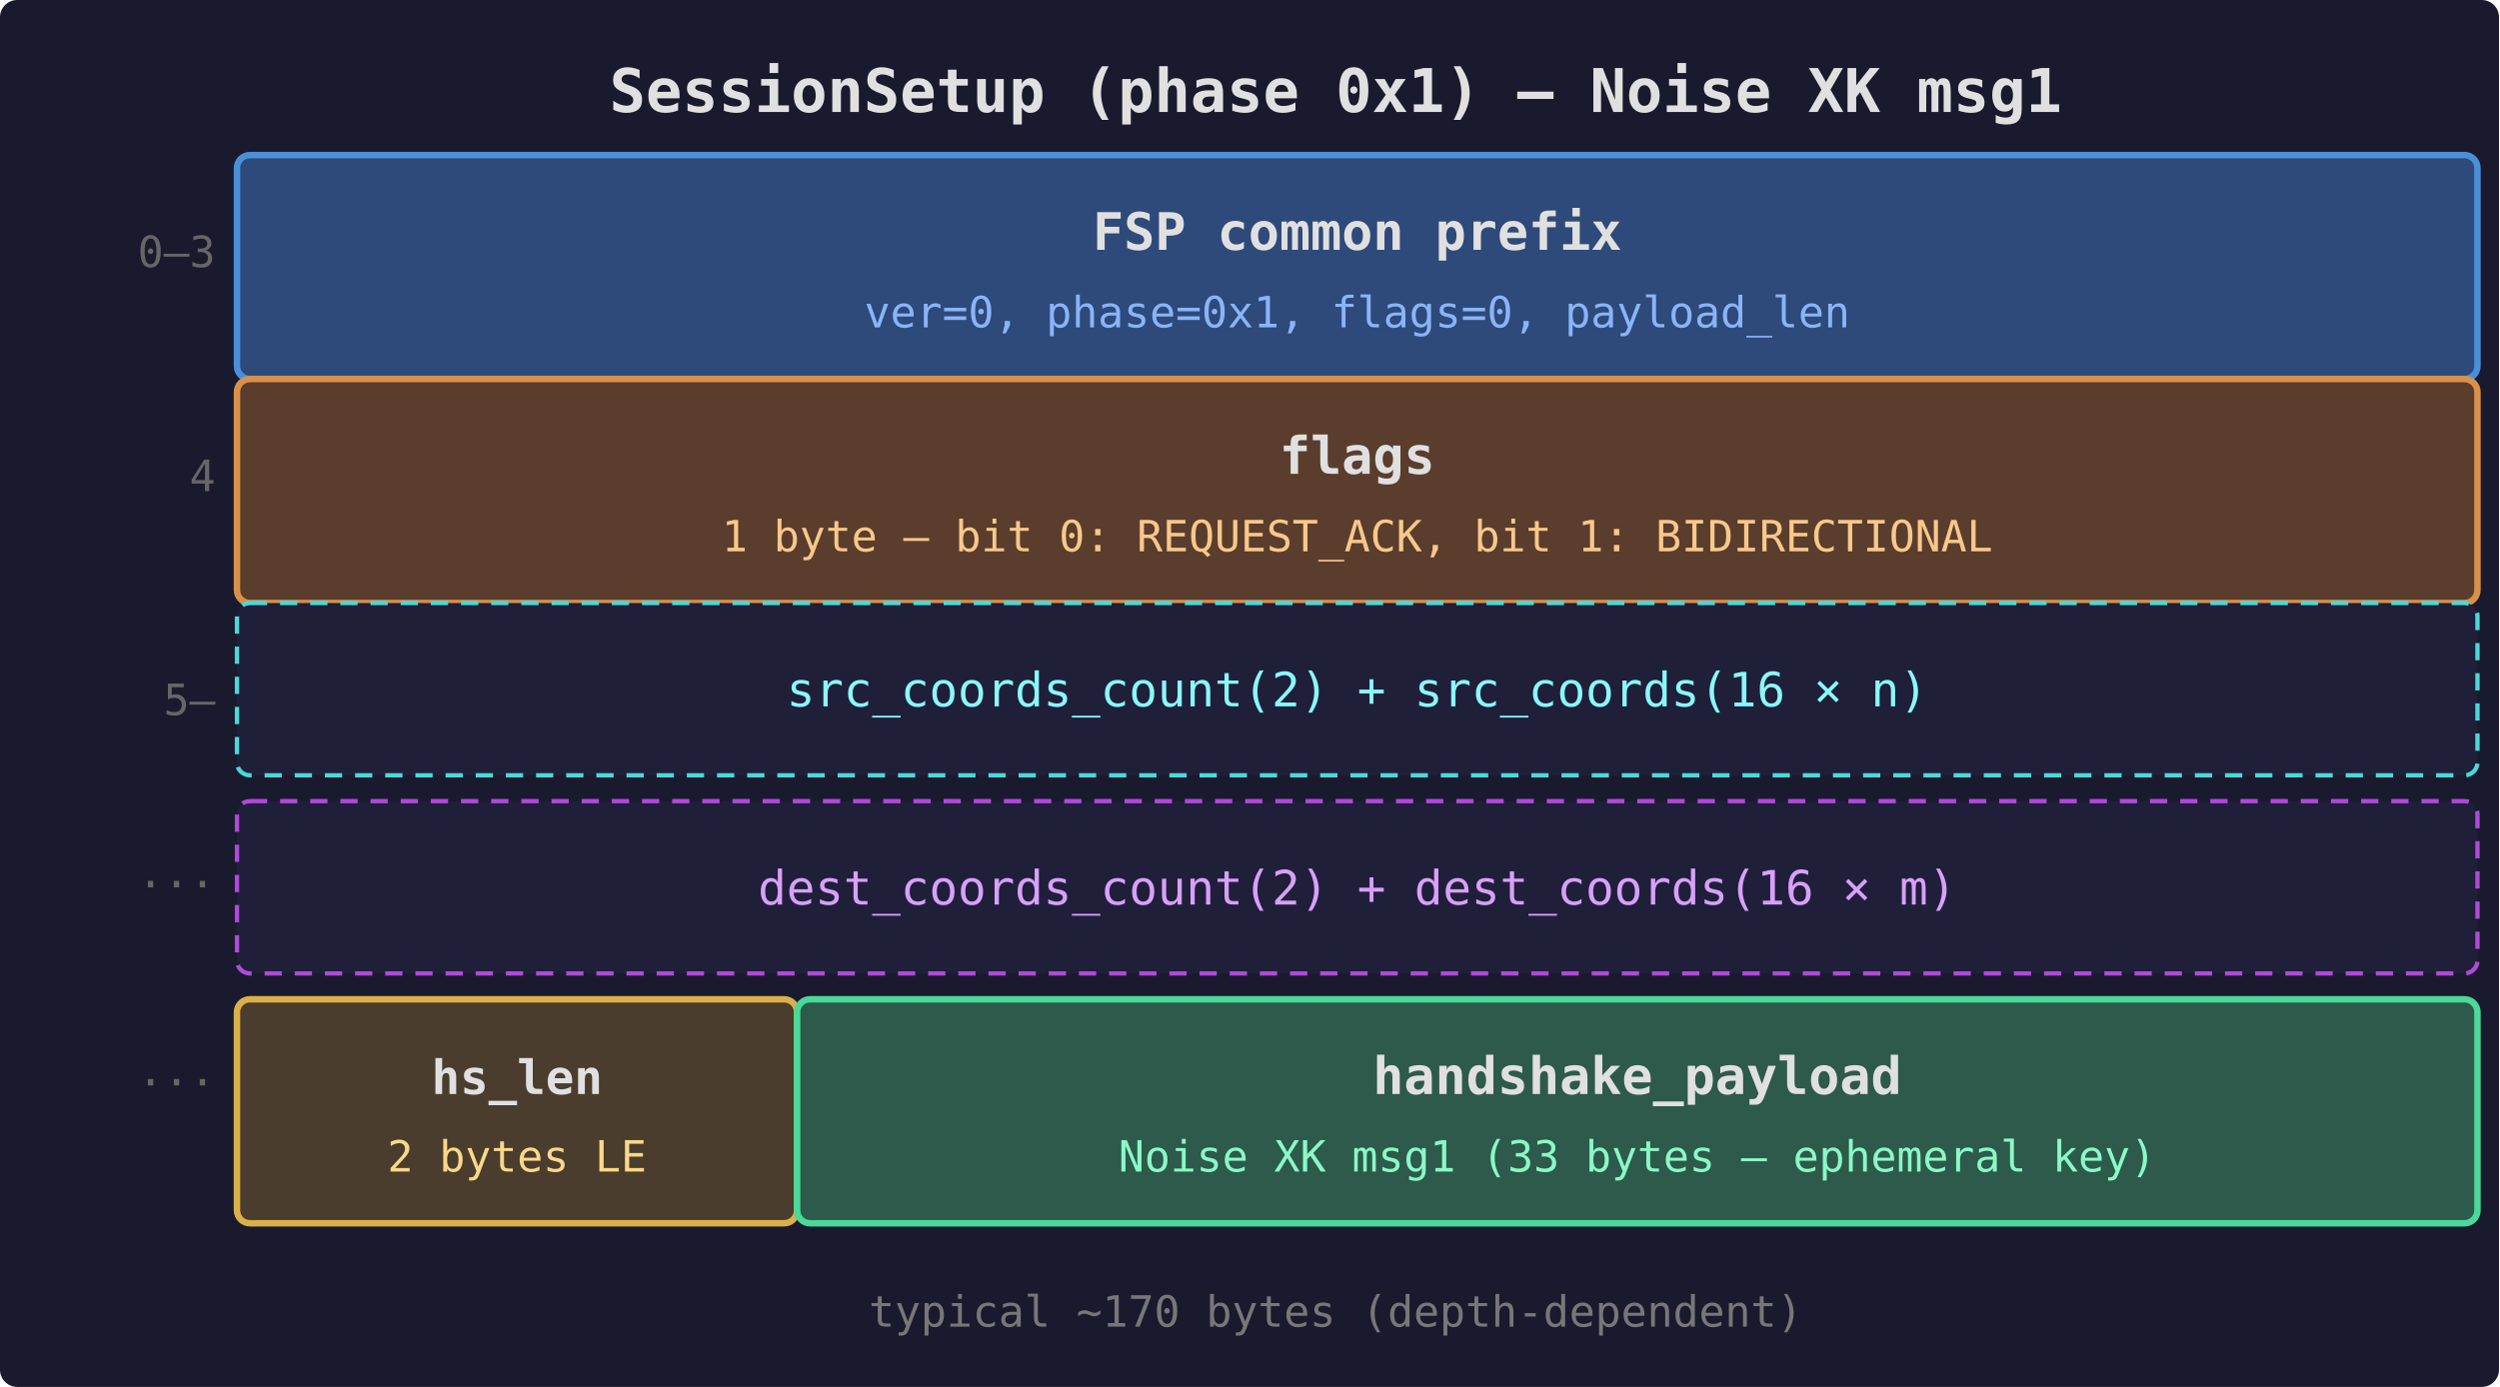
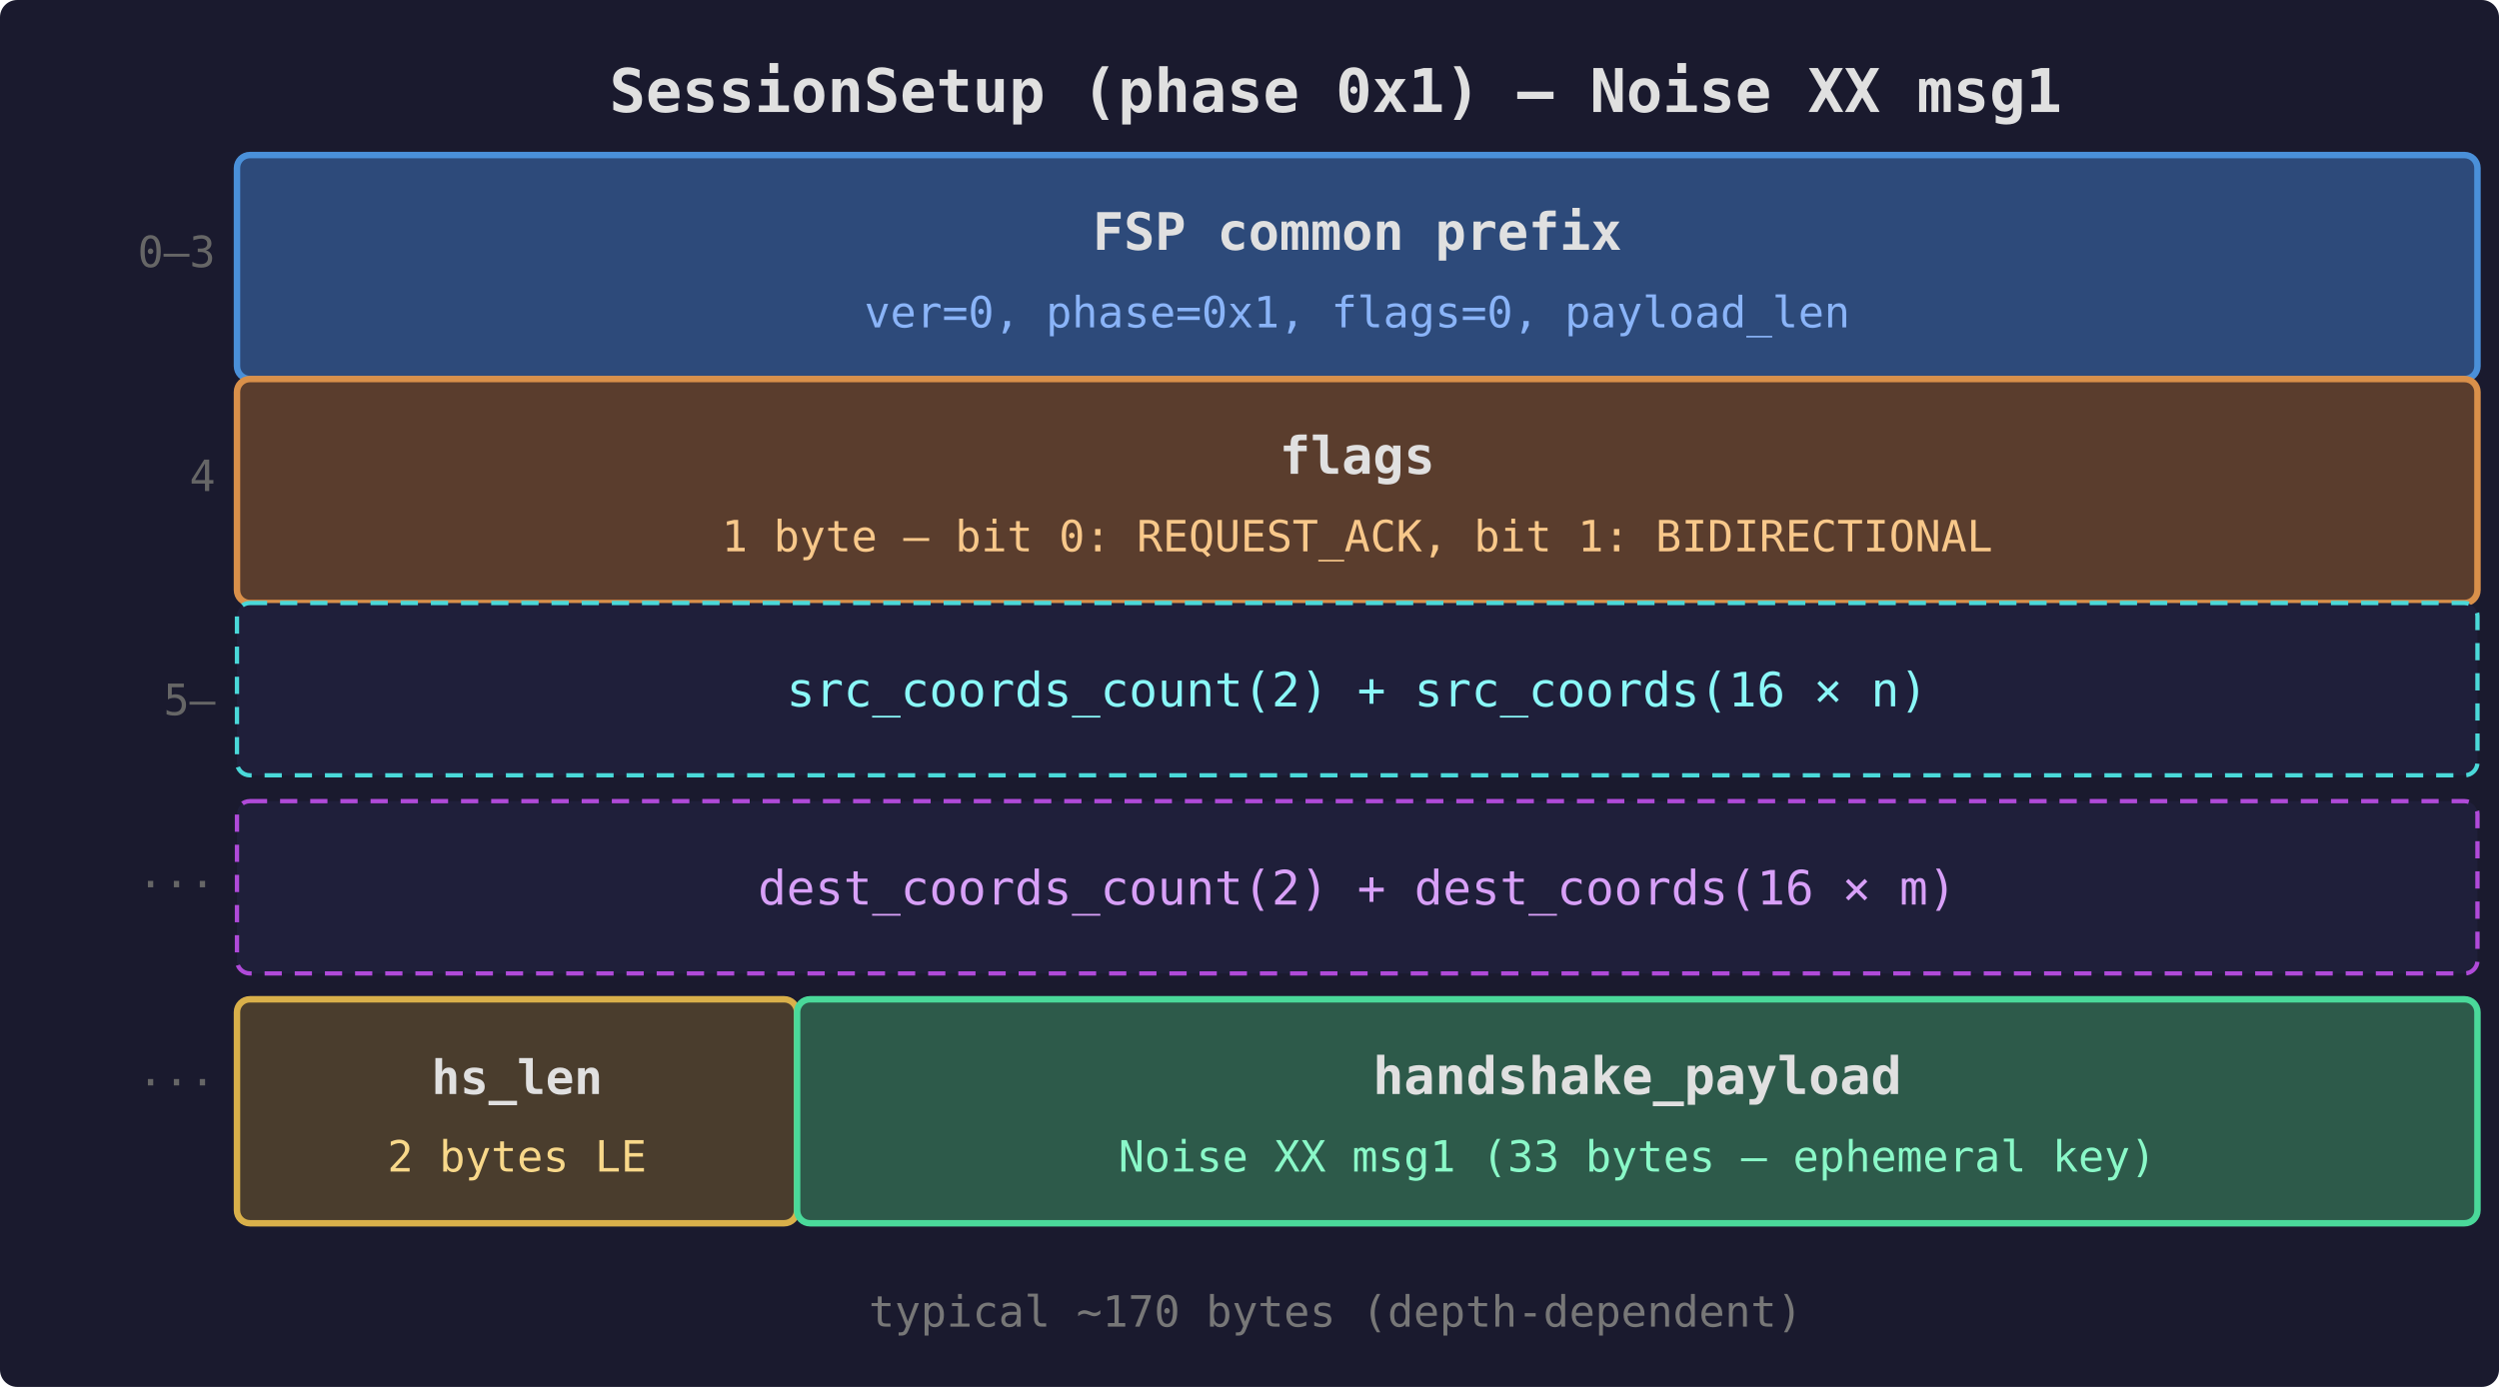
<svg xmlns="http://www.w3.org/2000/svg" viewBox="0 0 580 322" font-family="monospace" font-size="13">
  <rect width="580" height="322" fill="#1a1a2e" rx="4" />
-   <text x="310" y="26" fill="#e0e0e0" text-anchor="middle" font-size="14" font-weight="bold">SessionSetup (phase 0x1) — Noise XK msg1</text>
+   <text x="310" y="26" fill="#e0e0e0" text-anchor="middle" font-size="14" font-weight="bold">SessionSetup (phase 0x1) — Noise XX msg1</text>
  <text x="50" y="62" fill="#666" font-size="10" text-anchor="end">0–3</text>
  <rect x="55" y="36" width="520" height="52" fill="#2d4a7a" stroke="#4a90d9" stroke-width="1.5" rx="3" />
  <text x="315" y="58" fill="#e0e0e0" text-anchor="middle" font-size="12" font-weight="bold">FSP common prefix</text>
  <text x="315" y="76" fill="#8ab4f8" text-anchor="middle" font-size="10">ver=0, phase=0x1, flags=0, payload_len</text>
  <text x="50" y="114" fill="#666" font-size="10" text-anchor="end">4</text>
  <rect x="55" y="88" width="520" height="52" fill="#5a3d2d" stroke="#d9904a" stroke-width="1.5" rx="3" />
  <text x="315" y="110" fill="#e0e0e0" text-anchor="middle" font-size="12" font-weight="bold">flags</text>
  <text x="315" y="128" fill="#f8c88a" text-anchor="middle" font-size="10">1 byte — bit 0: REQUEST_ACK, bit 1: BIDIRECTIONAL</text>
  <text x="50" y="166" fill="#666" font-size="10" text-anchor="end">5–</text>
  <rect x="55" y="140" width="520" height="40" fill="#1f1f3a" stroke="#4ad9d9" stroke-width="1" stroke-dasharray="4,3" rx="3" />
  <text x="315" y="164" fill="#8af8f8" text-anchor="middle" font-size="11">src_coords_count(2) + src_coords(16 × n)</text>
  <text x="50" y="206" fill="#666" font-size="10" text-anchor="end">...</text>
  <rect x="55" y="186" width="520" height="40" fill="#1f1f3a" stroke="#b04ad9" stroke-width="1" stroke-dasharray="4,3" rx="3" />
  <text x="315" y="210" fill="#d8a0f8" text-anchor="middle" font-size="11">dest_coords_count(2) + dest_coords(16 × m)</text>
  <text x="50" y="252" fill="#666" font-size="10" text-anchor="end">...</text>
  <rect x="55" y="232" width="130" height="52" fill="#4a3d2d" stroke="#d9b04a" stroke-width="1.5" rx="3" />
  <text x="120" y="254" fill="#e0e0e0" text-anchor="middle" font-size="11" font-weight="bold">hs_len</text>
  <text x="120" y="272" fill="#f8d88a" text-anchor="middle" font-size="10">2 bytes LE</text>
  <rect x="185" y="232" width="390" height="52" fill="#2d5a4a" stroke="#4ad99a" stroke-width="1.5" rx="3" />
  <text x="380" y="254" fill="#e0e0e0" text-anchor="middle" font-size="12" font-weight="bold">handshake_payload</text>
-   <text x="380" y="272" fill="#8af8c8" text-anchor="middle" font-size="10">Noise XK msg1 (33 bytes — ephemeral key)</text>
+   <text x="380" y="272" fill="#8af8c8" text-anchor="middle" font-size="10">Noise XX msg1 (33 bytes — ephemeral key)</text>
  <text x="310" y="308" fill="#777" font-size="10" text-anchor="middle">typical ~170 bytes (depth-dependent)</text>
</svg>
